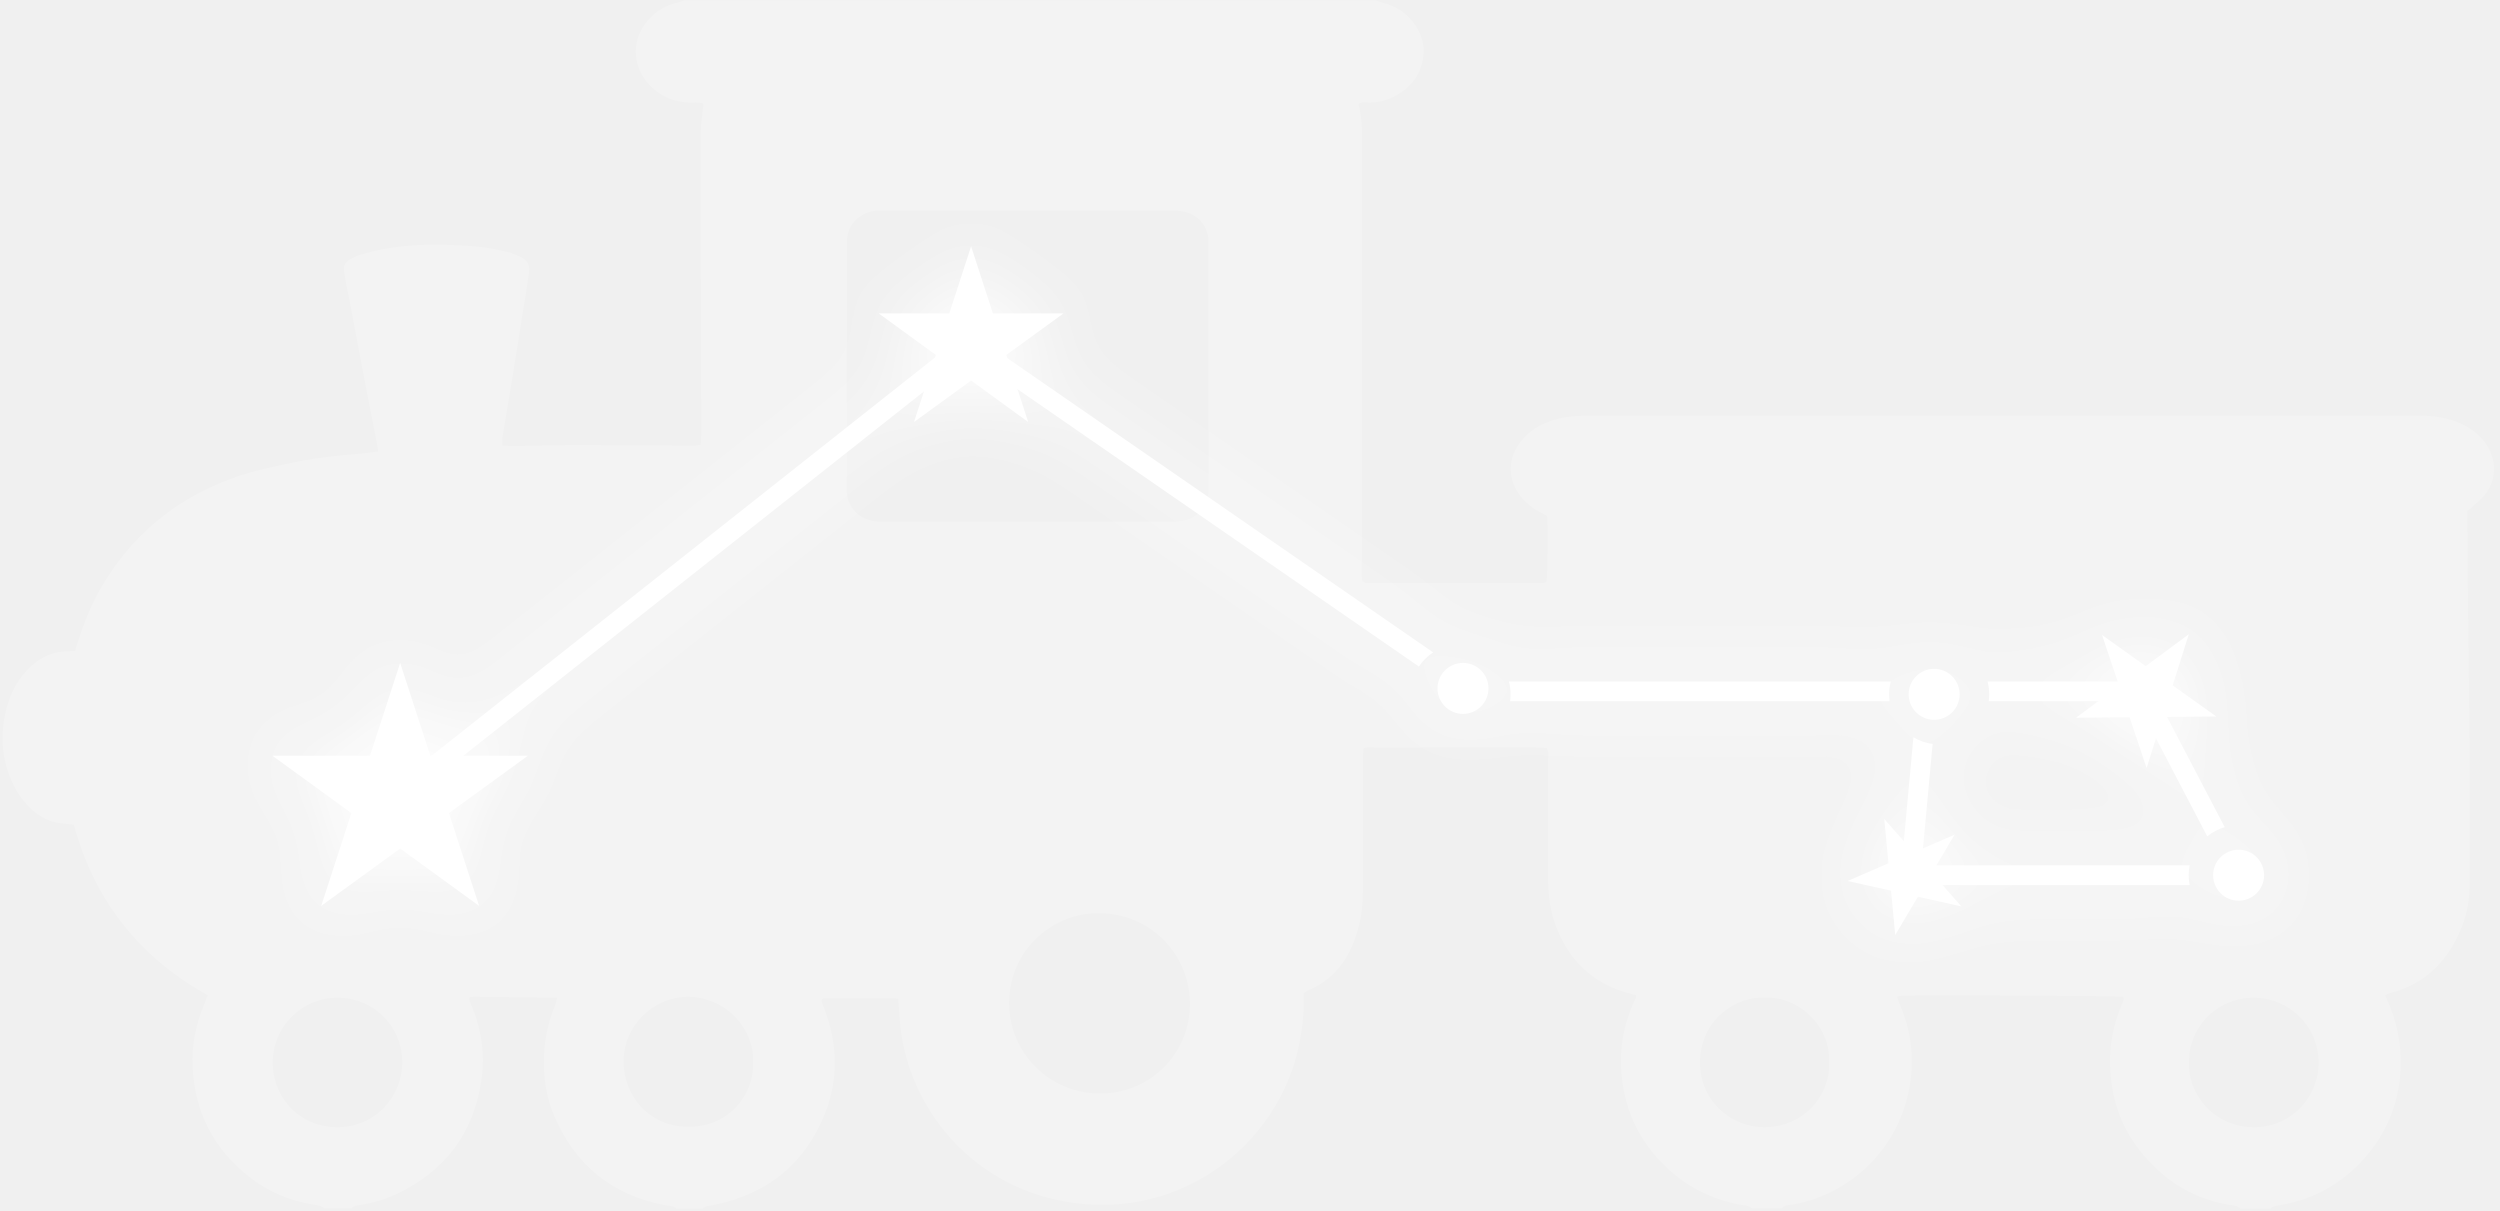
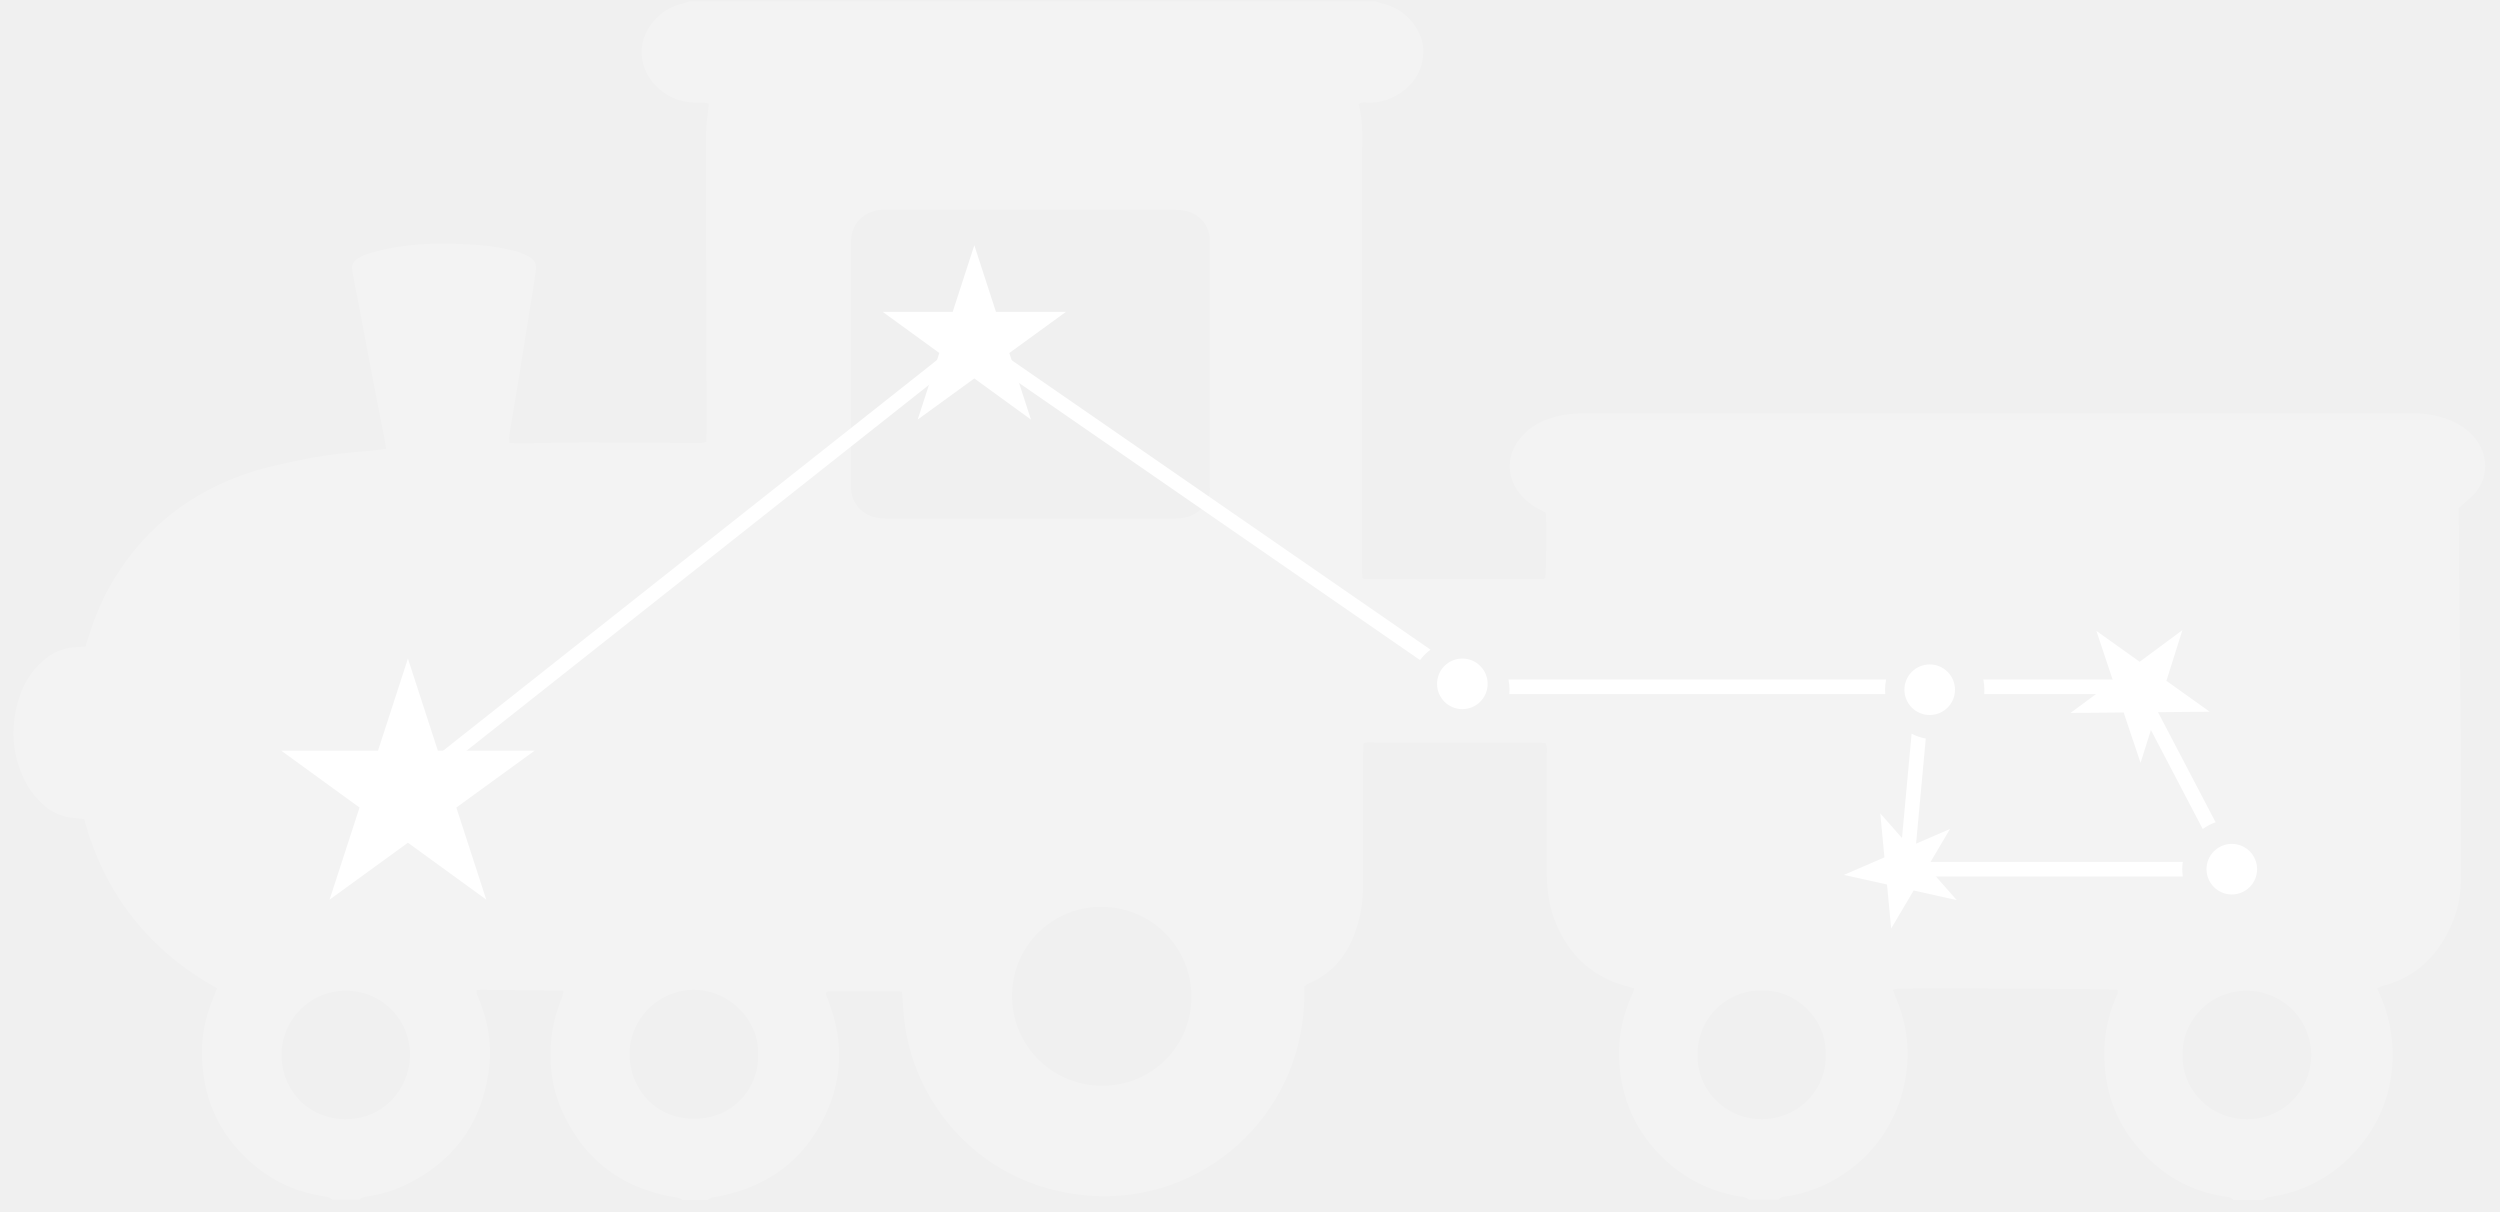
- <svg xmlns="http://www.w3.org/2000/svg" width="380" height="184" viewBox="0 0 380 184" fill="none">
-   <g filter="url(#filter0_f_92_9739)">
-     <path fill-rule="evenodd" clip-rule="evenodd" d="M148.092 50.969L147.179 50.339L146.309 51.027L59.891 119.388L61.752 121.741L147.3 54.069L215.669 101.312C216.239 100.459 216.978 99.727 217.838 99.165L148.092 50.969ZM229.352 103.586C229.517 104.209 229.605 104.863 229.605 105.537C229.605 105.893 229.58 106.243 229.533 106.586H287.214C287.167 106.243 287.143 105.893 287.143 105.537C287.143 104.863 287.23 104.209 287.395 103.586H229.352ZM302.106 103.586C302.271 104.209 302.359 104.863 302.359 105.537C302.359 105.893 302.334 106.243 302.287 106.586H324.757L335.498 127.121C336.272 126.493 337.173 126.014 338.155 125.727L326.995 104.391L326.574 103.586H325.665H302.106ZM293.758 113.081C292.702 112.943 291.714 112.589 290.839 112.064L288.916 132.895L288.765 134.533H290.41H332.827C332.73 134.048 332.679 133.546 332.679 133.033C332.679 132.519 332.73 132.017 332.827 131.533H292.055L293.758 113.081Z" fill="white" />
-     <circle cx="222.375" cy="104.637" r="3.875" fill="white" />
-     <circle cx="293.988" cy="105.537" r="3.875" fill="white" />
-     <circle cx="340.269" cy="133.032" r="3.875" fill="white" />
-     <path d="M332.697 96.406L330.247 104.177L336.88 108.909L328.732 108.98L326.282 116.751L323.697 109.024L315.549 109.095L322.099 104.249L319.513 96.522L326.147 101.253L332.697 96.406Z" fill="white" />
-     <path d="M147.607 37.44L150.921 47.641H161.647L152.97 53.946L156.284 64.147L147.607 57.842L138.929 64.147L142.244 53.946L133.566 47.641H144.292L147.607 37.44Z" fill="white" />
-     <path d="M60.824 100.762L65.408 114.87H80.242L68.241 123.589L72.825 137.697L60.824 128.978L48.823 137.697L53.407 123.589L41.406 114.87H56.24L60.824 100.762Z" fill="white" />
-     <path d="M286.406 124.482L290.883 129.559L297.096 126.87L293.65 132.697L298.128 137.774L291.521 136.298L288.076 142.125L287.438 135.386L280.831 133.91L287.044 131.221L286.406 124.482Z" fill="white" />
-   </g>
-   <path opacity="0.2" d="M375.089 87.484C375.089 85.924 375.089 84.365 375.089 82.805C375.089 81.171 375.015 79.463 375.015 77.68C375.238 77.532 375.535 77.309 375.832 77.012C376.426 76.418 377.169 75.898 377.689 75.229C379.397 73.075 379.546 70.253 378.134 67.876C377.169 66.242 375.683 65.128 374.049 64.385C372.341 63.643 370.559 63.271 368.702 63.197C368.405 63.197 368.033 63.197 367.736 63.197C325.475 63.197 283.214 63.197 240.953 63.197C239.096 63.197 237.239 63.42 235.456 64.088C233.971 64.608 232.634 65.425 231.594 66.614C228.995 69.362 228.995 73.15 231.52 75.898C232.263 76.64 233.005 77.309 233.897 77.754C234.342 77.977 234.714 78.2 235.159 78.423C235.308 79.537 235.234 87.336 235.085 88.375C235.011 88.45 235.011 88.45 234.937 88.524C234.862 88.524 234.862 88.524 234.788 88.598C234.417 88.598 234.045 88.598 233.674 88.598C224.984 88.598 216.22 88.598 207.53 88.598C207.456 88.598 207.307 88.524 207.084 88.45C207.084 88.227 207.01 87.93 207.01 87.633C207.01 87.113 207.01 86.519 207.01 85.999C207.01 65.351 207.01 44.777 207.01 24.13C207.01 21.307 207.233 18.559 206.49 15.811C207.01 15.44 207.604 15.588 208.124 15.588C209.61 15.588 211.021 15.217 212.283 14.474C214.66 13.137 216.146 11.057 216.368 8.309C216.517 6.75 216.071 5.339 215.254 4.002C213.992 2.071 212.209 0.882 209.981 0.362C209.684 0.288 209.387 0.139 209.09 0.065H103.994C103.697 0.139 103.4 0.288 103.102 0.362C101.171 0.808 99.612 1.699 98.349 3.259C95.675 6.453 96.269 10.761 99.166 13.36C100.726 14.771 102.583 15.514 104.736 15.588C105.405 15.588 106.148 15.514 106.89 15.737C106.89 16.108 106.89 16.405 106.816 16.702C106.742 17.742 106.519 18.856 106.519 19.896C106.445 26.432 106.519 32.968 106.519 39.578C106.519 48.342 106.593 57.181 106.593 65.945C106.593 66.465 106.519 66.985 106.519 67.579C105.851 67.802 105.331 67.728 104.736 67.728C99.389 67.728 93.967 67.653 88.619 67.653C85.054 67.653 81.563 67.728 77.998 67.802C77.478 67.802 76.959 67.728 76.364 67.728C76.364 67.282 76.29 66.911 76.364 66.539C77.404 60.3 78.444 54.061 79.409 47.822C79.781 45.743 80.078 43.663 80.375 41.658C80.598 40.247 80.301 39.578 78.964 38.984C78.221 38.613 77.404 38.316 76.513 38.167C74.136 37.573 71.759 37.35 69.308 37.276C65.595 37.053 61.881 37.202 58.242 37.87C57.053 38.093 55.865 38.39 54.677 38.761C54.157 38.91 53.711 39.133 53.191 39.43C52.449 39.875 52.151 40.469 52.3 41.286C52.523 42.623 52.746 43.96 53.043 45.223C54.38 52.353 55.717 59.483 57.128 66.539C57.276 67.208 57.35 67.876 57.499 68.619C56.385 68.767 55.419 68.916 54.38 68.99C51.557 69.213 48.735 69.51 45.913 70.03C42.347 70.773 38.708 71.441 35.291 72.704C26.379 75.972 19.62 81.691 15.015 89.935C13.678 92.386 12.638 94.986 11.821 97.659C11.673 98.031 11.524 98.477 11.45 98.922C11.079 98.922 10.707 98.996 10.336 98.996C8.182 98.996 6.325 99.813 4.765 101.225C2.983 102.859 1.795 104.864 1.126 107.166C-0.137 111.623 0.161 115.931 2.463 120.09C3.057 121.204 3.874 122.095 4.765 122.987C6.028 124.175 7.514 124.918 9.222 125.14C9.89 125.215 10.484 125.289 11.227 125.363C12.713 130.859 15.089 135.91 18.654 140.441C22.22 144.971 26.527 148.462 31.578 151.284C31.355 151.804 31.206 152.176 31.058 152.621C29.795 155.592 29.127 158.786 29.275 162.054C29.573 168.961 32.395 174.532 37.817 178.84C40.639 181.068 43.907 182.479 47.472 183.073C48.066 183.222 48.735 183.147 49.255 183.667H53.414C53.86 183.147 54.602 183.222 55.197 183.073C56.979 182.776 58.613 182.256 60.247 181.513C67.6 178.023 71.982 172.304 73.171 164.208C73.765 160.197 73.171 156.409 71.611 152.696C71.462 152.324 71.24 152.027 71.388 151.581C71.537 151.581 71.759 151.507 71.982 151.507C76.141 151.581 80.375 151.581 84.683 151.656C84.609 152.027 84.534 152.324 84.46 152.621C83.346 155.221 82.752 157.969 82.677 160.791C82.603 163.911 83.049 166.882 84.311 169.778C87.505 177.131 93.001 181.588 100.874 183.147C101.543 183.296 102.285 183.222 102.88 183.742H106.742C107.262 183.222 107.93 183.296 108.524 183.147C116.694 181.513 122.413 176.834 125.459 169.11C127.464 163.911 127.315 158.637 125.31 153.364C125.161 152.918 124.939 152.473 124.864 152.101C125.013 151.656 125.31 151.73 125.607 151.73C129.024 151.73 132.366 151.73 135.782 151.73C136.005 151.73 136.154 151.804 136.525 151.804C136.599 152.844 136.674 153.81 136.748 154.85C137.639 167.402 146.552 179.062 160.07 182.256C178.118 186.564 194.458 174.68 197.577 158.266C197.949 156.335 198.172 154.33 198.172 152.324C198.172 151.879 198.172 151.433 198.172 150.987C198.394 150.839 198.543 150.69 198.691 150.616C203.148 148.759 205.45 145.194 206.564 140.663C207.01 138.955 207.159 137.173 207.159 135.39V115.559C207.159 114.965 207.233 114.371 207.233 113.777C207.901 113.48 208.495 113.628 209.015 113.628C214.289 113.628 219.562 113.628 224.835 113.628C227.732 113.628 230.629 113.628 233.525 113.628C234.045 113.628 234.565 113.702 235.085 113.702C235.456 114.297 235.308 114.965 235.308 115.485C235.308 121.427 235.308 127.443 235.308 133.385C235.308 135.984 235.605 138.51 236.571 140.961C238.279 145.343 241.175 148.536 245.558 150.319C246.523 150.69 247.637 150.987 248.677 151.284C248.751 151.656 248.454 152.027 248.306 152.398C247.043 155.221 246.375 158.192 246.375 161.311C246.449 167.179 248.38 172.378 252.465 176.611C255.807 180.102 259.818 182.256 264.646 183.147C265.24 183.222 265.834 183.222 266.28 183.667H270.81C271.256 183.147 271.999 183.147 272.593 183.073C279.797 181.81 287.225 176.389 289.75 167.402C291.087 162.574 290.864 157.746 288.933 153.067C288.71 152.547 288.561 152.101 288.339 151.507C288.636 151.433 288.784 151.359 289.007 151.359C291.458 151.21 321.539 151.359 322.727 151.507C322.95 151.953 322.653 152.324 322.504 152.696C321.093 156.038 320.499 159.454 320.796 163.094C321.167 168.664 323.395 173.343 327.332 177.206C330.526 180.399 334.388 182.405 338.918 183.147C339.438 183.222 340.107 183.222 340.552 183.742H345.083C345.529 183.222 346.123 183.296 346.717 183.147C351.099 182.405 354.887 180.474 358.081 177.428C362.389 173.269 364.691 168.144 364.914 162.128C364.988 158.563 364.32 155.221 362.834 151.953C362.76 151.804 362.686 151.581 362.537 151.284C362.834 151.136 363.131 150.987 363.428 150.913C368.776 149.502 372.192 145.937 374.198 140.886C375.089 138.732 375.386 136.43 375.386 134.127C375.386 128.037 375.386 121.872 375.386 115.782V114.148M51.112 171.338C44.947 171.189 41.308 166.213 41.456 161.237C41.605 155.815 46.135 151.507 51.557 151.656C57.053 151.804 61.287 156.261 61.138 161.757C60.99 166.733 57.053 171.412 51.112 171.338ZM114.466 161.534C114.689 165.842 111.198 171.338 104.588 171.264C98.646 171.264 94.784 166.51 94.784 161.385C94.784 155.964 99.166 151.581 104.588 151.507C110.53 151.581 114.763 156.632 114.466 161.534ZM167.2 166.213C159.698 166.213 153.459 160.271 153.385 152.547C153.385 144.303 160.07 138.732 167.051 138.807C174.701 138.807 180.792 144.897 180.866 152.473C180.94 160.049 174.924 166.213 167.2 166.213ZM179.381 79.24C178.786 79.314 178.192 79.314 177.598 79.314H134.817C134.223 79.314 133.629 79.314 133.034 79.24C130.138 78.868 128.727 76.64 128.727 74.635C128.727 74.264 128.727 73.892 128.727 73.521V37.87C128.727 37.499 128.727 37.127 128.727 36.756C128.727 34.082 130.806 32.151 133.406 32.002C133.703 32.002 133.926 32.002 134.223 32.002C148.854 32.002 163.486 32.002 178.118 32.002C178.786 32.002 179.529 32.077 180.198 32.225C182.203 32.745 183.614 34.453 183.688 36.533C183.688 36.904 183.688 37.276 183.688 37.647V73.521C183.688 73.818 183.688 74.189 183.688 74.486C183.837 76.715 182.054 78.943 179.381 79.24ZM268.285 171.338C262.863 171.338 258.332 167.104 258.407 161.385C258.481 154.924 263.977 151.359 268.285 151.656C273.261 151.359 278.312 155.964 278.015 161.46C278.312 166.213 274.375 171.264 268.285 171.338ZM342.483 171.338C336.393 171.264 332.457 166.139 332.754 161.46C332.531 156.706 336.542 151.656 342.558 151.656C347.831 151.656 352.362 155.815 352.436 161.46C352.436 166.956 348.054 171.412 342.483 171.338Z" fill="white" />
-   <path fill-rule="evenodd" clip-rule="evenodd" d="M148.092 50.969L147.179 50.339L146.309 51.027L59.891 119.388L61.752 121.741L147.3 54.069L215.669 101.312C216.239 100.459 216.978 99.727 217.838 99.165L148.092 50.969ZM229.352 103.586C229.517 104.209 229.605 104.863 229.605 105.537C229.605 105.893 229.58 106.243 229.533 106.586H287.214C287.167 106.243 287.143 105.893 287.143 105.537C287.143 104.863 287.23 104.209 287.395 103.586H229.352ZM302.106 103.586C302.271 104.209 302.359 104.863 302.359 105.537C302.359 105.893 302.334 106.243 302.287 106.586H324.757L335.498 127.121C336.272 126.493 337.173 126.014 338.155 125.727L326.995 104.391L326.574 103.586H325.665H302.106ZM293.758 113.081C292.702 112.943 291.714 112.589 290.839 112.064L288.916 132.895L288.765 134.533H290.41H332.827C332.73 134.048 332.679 133.546 332.679 133.033C332.679 132.519 332.73 132.017 332.827 131.533H292.055L293.758 113.081Z" fill="white" />
-   <circle cx="222.375" cy="104.637" r="3.875" fill="white" />
-   <circle cx="293.988" cy="105.537" r="3.875" fill="white" />
-   <circle cx="340.269" cy="133.032" r="3.875" fill="white" />
-   <path d="M332.697 96.406L330.247 104.177L336.88 108.909L328.732 108.98L326.282 116.751L323.697 109.024L315.549 109.095L322.099 104.249L319.513 96.522L326.147 101.253L332.697 96.406Z" fill="white" />
-   <path d="M147.607 37.44L150.921 47.641H161.647L152.97 53.946L156.284 64.147L147.607 57.842L138.929 64.147L142.244 53.946L133.566 47.641H144.292L147.607 37.44Z" fill="white" />
-   <path d="M60.824 100.762L65.408 114.87H80.242L68.241 123.589L72.825 137.697L60.824 128.978L48.823 137.697L53.407 123.589L41.406 114.87H56.24L60.824 100.762Z" fill="white" />
-   <path d="M286.406 124.482L290.883 129.559L297.096 126.87L293.65 132.697L298.128 137.774L291.521 136.298L288.076 142.125L287.438 135.386L280.831 133.91L287.044 131.221L286.406 124.482Z" fill="white" />
-   <defs>
-     <filter id="filter0_f_92_9739" x="31.406" y="27.44" width="322.738" height="124.685" filterUnits="userSpaceOnUse" color-interpolation-filters="sRGB">
-       <feFlood flood-opacity="0" result="BackgroundImageFix" />
-       <feBlend mode="normal" in="SourceGraphic" in2="BackgroundImageFix" result="shape" />
-       <feGaussianBlur stdDeviation="5" result="effect1_foregroundBlur_92_9739" />
-     </filter>
-   </defs>
+ <svg xmlns="http://www.w3.org/2000/svg" width="161" height="78" viewBox="0 0 161 78" fill="none">
+   <path opacity="0.2" d="M158.365 36.83C158.365 36.174 158.365 35.519 158.365 34.863C158.365 34.176 158.334 33.458 158.334 32.709C158.427 32.646 158.552 32.553 158.677 32.428C158.927 32.178 159.239 31.96 159.458 31.679C160.176 30.773 160.238 29.587 159.645 28.588C159.239 27.901 158.615 27.433 157.928 27.121C157.21 26.808 156.46 26.652 155.68 26.621C155.555 26.621 155.399 26.621 155.274 26.621C137.511 26.621 119.747 26.621 101.983 26.621C101.203 26.621 100.422 26.715 99.673 26.996C99.049 27.214 98.487 27.558 98.05 28.057C96.957 29.212 96.957 30.805 98.018 31.96C98.331 32.272 98.643 32.553 99.017 32.74C99.205 32.834 99.361 32.927 99.548 33.021C99.611 33.489 99.579 36.767 99.517 37.204C99.486 37.236 99.486 37.236 99.454 37.267C99.423 37.267 99.423 37.267 99.392 37.298C99.236 37.298 99.08 37.298 98.924 37.298C95.271 37.298 91.587 37.298 87.935 37.298C87.903 37.298 87.841 37.267 87.747 37.236C87.747 37.142 87.716 37.017 87.716 36.892C87.716 36.674 87.716 36.424 87.716 36.205C87.716 27.526 87.716 18.879 87.716 10.2C87.716 9.014 87.81 7.859 87.498 6.703C87.716 6.547 87.966 6.61 88.184 6.61C88.809 6.61 89.402 6.454 89.933 6.141C90.932 5.58 91.556 4.705 91.65 3.55C91.712 2.895 91.525 2.302 91.181 1.74C90.651 0.928 89.901 0.428 88.965 0.21C88.84 0.179 88.715 0.116 88.59 0.085H44.415C44.291 0.116 44.166 0.179 44.041 0.21C43.229 0.397 42.573 0.772 42.043 1.427C40.919 2.77 41.169 4.58 42.386 5.673C43.042 6.266 43.822 6.579 44.727 6.61C45.008 6.61 45.321 6.579 45.633 6.672C45.633 6.828 45.633 6.953 45.602 7.078C45.57 7.515 45.477 7.983 45.477 8.42C45.446 11.168 45.477 13.915 45.477 16.694C45.477 20.377 45.508 24.092 45.508 27.776C45.508 27.995 45.477 28.213 45.477 28.463C45.196 28.557 44.977 28.526 44.727 28.526C42.48 28.526 40.201 28.494 37.953 28.494C36.455 28.494 34.987 28.526 33.489 28.557C33.27 28.557 33.052 28.526 32.802 28.526C32.802 28.338 32.771 28.182 32.802 28.026C33.239 25.404 33.676 22.781 34.082 20.159C34.238 19.285 34.363 18.41 34.488 17.568C34.581 16.974 34.456 16.694 33.895 16.444C33.582 16.288 33.239 16.163 32.864 16.1C31.865 15.851 30.866 15.757 29.836 15.726C28.275 15.632 26.714 15.694 25.184 15.976C24.685 16.069 24.185 16.194 23.686 16.35C23.467 16.413 23.28 16.506 23.061 16.631C22.749 16.818 22.625 17.068 22.687 17.412C22.781 17.974 22.874 18.535 22.999 19.066C23.561 22.063 24.123 25.06 24.716 28.026C24.779 28.307 24.81 28.588 24.872 28.9C24.404 28.963 23.998 29.025 23.561 29.056C22.375 29.15 21.188 29.275 20.002 29.493C18.503 29.805 16.974 30.087 15.538 30.617C11.791 31.991 8.951 34.395 7.015 37.86C6.453 38.89 6.016 39.983 5.673 41.107C5.61 41.263 5.548 41.45 5.516 41.638C5.36 41.638 5.204 41.669 5.048 41.669C4.143 41.669 3.362 42.012 2.707 42.605C1.957 43.292 1.458 44.135 1.177 45.103C0.646 46.976 0.771 48.787 1.739 50.535C1.989 51.003 2.332 51.378 2.707 51.752C3.237 52.252 3.862 52.564 4.58 52.658C4.861 52.689 5.111 52.72 5.423 52.752C6.047 55.062 7.046 57.185 8.545 59.089C10.043 60.993 11.854 62.461 13.977 63.647C13.883 63.865 13.821 64.022 13.758 64.209C13.227 65.458 12.947 66.8 13.009 68.174C13.134 71.077 14.32 73.418 16.599 75.229C17.785 76.166 19.159 76.759 20.658 77.009C20.907 77.071 21.188 77.04 21.407 77.258H23.155C23.343 77.04 23.655 77.071 23.904 77.009C24.654 76.884 25.34 76.665 26.027 76.353C29.118 74.886 30.96 72.482 31.459 69.079C31.709 67.393 31.459 65.801 30.804 64.24C30.741 64.084 30.648 63.959 30.71 63.772C30.773 63.772 30.866 63.741 30.96 63.741C32.708 63.772 34.488 63.772 36.298 63.803C36.267 63.959 36.236 64.084 36.205 64.209C35.736 65.302 35.487 66.457 35.456 67.643C35.424 68.954 35.612 70.203 36.142 71.421C37.485 74.511 39.795 76.384 43.104 77.04C43.385 77.102 43.697 77.071 43.947 77.29H45.571C45.789 77.071 46.07 77.102 46.32 77.04C49.754 76.353 52.158 74.386 53.438 71.139C54.281 68.954 54.218 66.738 53.375 64.521C53.313 64.334 53.219 64.146 53.188 63.99C53.25 63.803 53.375 63.834 53.5 63.834C54.936 63.834 56.341 63.834 57.777 63.834C57.871 63.834 57.933 63.865 58.089 63.865C58.12 64.302 58.152 64.708 58.183 65.145C58.558 70.421 62.304 75.323 67.986 76.665C75.572 78.476 82.44 73.481 83.751 66.582C83.907 65.77 84.001 64.927 84.001 64.084C84.001 63.897 84.001 63.709 84.001 63.522C84.095 63.46 84.157 63.397 84.22 63.366C86.093 62.586 87.061 61.087 87.529 59.183C87.716 58.465 87.779 57.715 87.779 56.966V48.631C87.779 48.381 87.81 48.131 87.81 47.881C88.091 47.756 88.341 47.819 88.559 47.819C90.776 47.819 92.992 47.819 95.209 47.819C96.426 47.819 97.644 47.819 98.861 47.819C99.08 47.819 99.298 47.85 99.517 47.85C99.673 48.1 99.611 48.381 99.611 48.599C99.611 51.097 99.611 53.626 99.611 56.123C99.611 57.216 99.736 58.277 100.141 59.307C100.859 61.149 102.077 62.492 103.919 63.241C104.325 63.397 104.793 63.522 105.23 63.647C105.261 63.803 105.136 63.959 105.074 64.115C104.543 65.302 104.262 66.55 104.262 67.862C104.293 70.328 105.105 72.513 106.822 74.293C108.227 75.76 109.913 76.665 111.942 77.04C112.192 77.071 112.442 77.071 112.629 77.258H114.533C114.721 77.04 115.033 77.04 115.283 77.009C118.311 76.478 121.433 74.199 122.494 70.421C123.056 68.392 122.962 66.363 122.151 64.396C122.057 64.178 121.995 63.99 121.901 63.741C122.026 63.709 122.088 63.678 122.182 63.678C123.212 63.616 135.856 63.678 136.355 63.741C136.449 63.928 136.324 64.084 136.262 64.24C135.669 65.645 135.419 67.081 135.544 68.611C135.7 70.952 136.636 72.919 138.291 74.542C139.633 75.885 141.257 76.728 143.161 77.04C143.38 77.071 143.661 77.071 143.848 77.29H145.752C145.94 77.071 146.189 77.102 146.439 77.04C148.281 76.728 149.873 75.916 151.216 74.636C153.026 72.888 153.994 70.734 154.088 68.205C154.119 66.706 153.838 65.302 153.214 63.928C153.182 63.865 153.151 63.772 153.089 63.647C153.214 63.584 153.339 63.522 153.463 63.491C155.711 62.898 157.147 61.399 157.99 59.276C158.365 58.371 158.49 57.403 158.49 56.435C158.49 53.875 158.49 51.284 158.49 48.724V48.037M22.187 72.076C19.596 72.014 18.067 69.922 18.129 67.83C18.191 65.551 20.096 63.741 22.375 63.803C24.685 63.865 26.464 65.739 26.402 68.049C26.34 70.141 24.685 72.107 22.187 72.076ZM48.817 67.955C48.911 69.766 47.444 72.076 44.665 72.045C42.168 72.045 40.544 70.047 40.544 67.893C40.544 65.614 42.386 63.772 44.665 63.741C47.163 63.772 48.942 65.895 48.817 67.955ZM70.983 69.922C67.83 69.922 65.207 67.424 65.176 64.178C65.176 60.712 67.986 58.371 70.92 58.402C74.136 58.402 76.696 60.962 76.727 64.146C76.758 67.331 74.23 69.922 70.983 69.922ZM76.103 33.364C75.853 33.396 75.603 33.396 75.353 33.396H57.371C57.121 33.396 56.872 33.396 56.622 33.364C55.404 33.208 54.811 32.272 54.811 31.429C54.811 31.273 54.811 31.117 54.811 30.961V15.976C54.811 15.819 54.811 15.663 54.811 15.507C54.811 14.383 55.685 13.572 56.778 13.509C56.903 13.509 56.997 13.509 57.121 13.509C63.272 13.509 69.422 13.509 75.572 13.509C75.853 13.509 76.165 13.54 76.446 13.603C77.289 13.821 77.882 14.539 77.913 15.414C77.913 15.57 77.913 15.726 77.913 15.882V30.961C77.913 31.085 77.913 31.242 77.913 31.366C77.976 32.303 77.227 33.24 76.103 33.364ZM113.472 72.076C111.193 72.076 109.289 70.297 109.32 67.893C109.351 65.177 111.661 63.678 113.472 63.803C115.564 63.678 117.686 65.614 117.562 67.924C117.686 69.922 116.032 72.045 113.472 72.076ZM144.66 72.076C142.1 72.045 140.445 69.891 140.57 67.924C140.476 65.926 142.162 63.803 144.691 63.803C146.907 63.803 148.812 65.551 148.843 67.924C148.843 70.234 147.001 72.107 144.66 72.076Z" fill="white" />
+   <path fill-rule="evenodd" clip-rule="evenodd" d="M62.86 21.615L62.575 21.418L62.304 21.633L25.98 50.367L26.561 51.102L62.613 22.582L91.45 42.509C91.641 42.253 91.869 42.027 92.126 41.838L62.86 21.615ZM97.146 43.76C97.191 43.972 97.214 44.192 97.214 44.418C97.214 44.512 97.21 44.605 97.202 44.697H121.41C121.402 44.605 121.398 44.512 121.398 44.418C121.398 44.192 121.422 43.972 121.466 43.76H97.146ZM127.726 43.76C127.771 43.972 127.794 44.192 127.794 44.418C127.794 44.512 127.79 44.605 127.782 44.697H137.308L141.855 53.389C142.106 53.206 142.385 53.058 142.685 52.954L138.007 44.011L137.875 43.76H137.592H127.726ZM124.02 47.564C123.696 47.505 123.39 47.398 123.108 47.249L122.307 55.932L122.26 56.443H122.773H140.572C140.55 56.291 140.538 56.134 140.538 55.975C140.538 55.816 140.55 55.66 140.572 55.507H123.287L124.02 47.564Z" fill="white" />
+   <circle cx="94.175" cy="44.04" r="1.629" fill="white" />
+   <circle cx="124.273" cy="44.418" r="1.629" fill="white" />
+   <circle cx="143.728" cy="55.975" r="1.629" fill="white" />
+   <path d="M140.547 40.58L139.517 43.846L142.305 45.835L138.88 45.865L137.851 49.132L136.764 45.884L133.339 45.914L136.092 43.876L135.005 40.629L137.794 42.617L140.547 40.58Z" fill="white" />
+   <path d="M62.746 15.795L64.14 20.083H68.648L65.001 22.733L66.394 27.021L62.746 24.371L59.099 27.021L60.492 22.733L56.845 20.083H61.353L62.746 15.795Z" fill="white" />
+   <path d="M26.27 42.411L28.197 48.341H34.432L29.388 52.006L31.315 57.936L26.27 54.271L21.226 57.936L23.153 52.006L18.108 48.341H24.344L26.27 42.411Z" fill="white" />
+   <path d="M121.089 52.381L122.971 54.515L125.582 53.385L124.134 55.834L126.016 57.968L123.239 57.348L121.791 59.797L121.523 56.964L118.746 56.344L121.357 55.214L121.089 52.381Z" fill="white" />
</svg>
